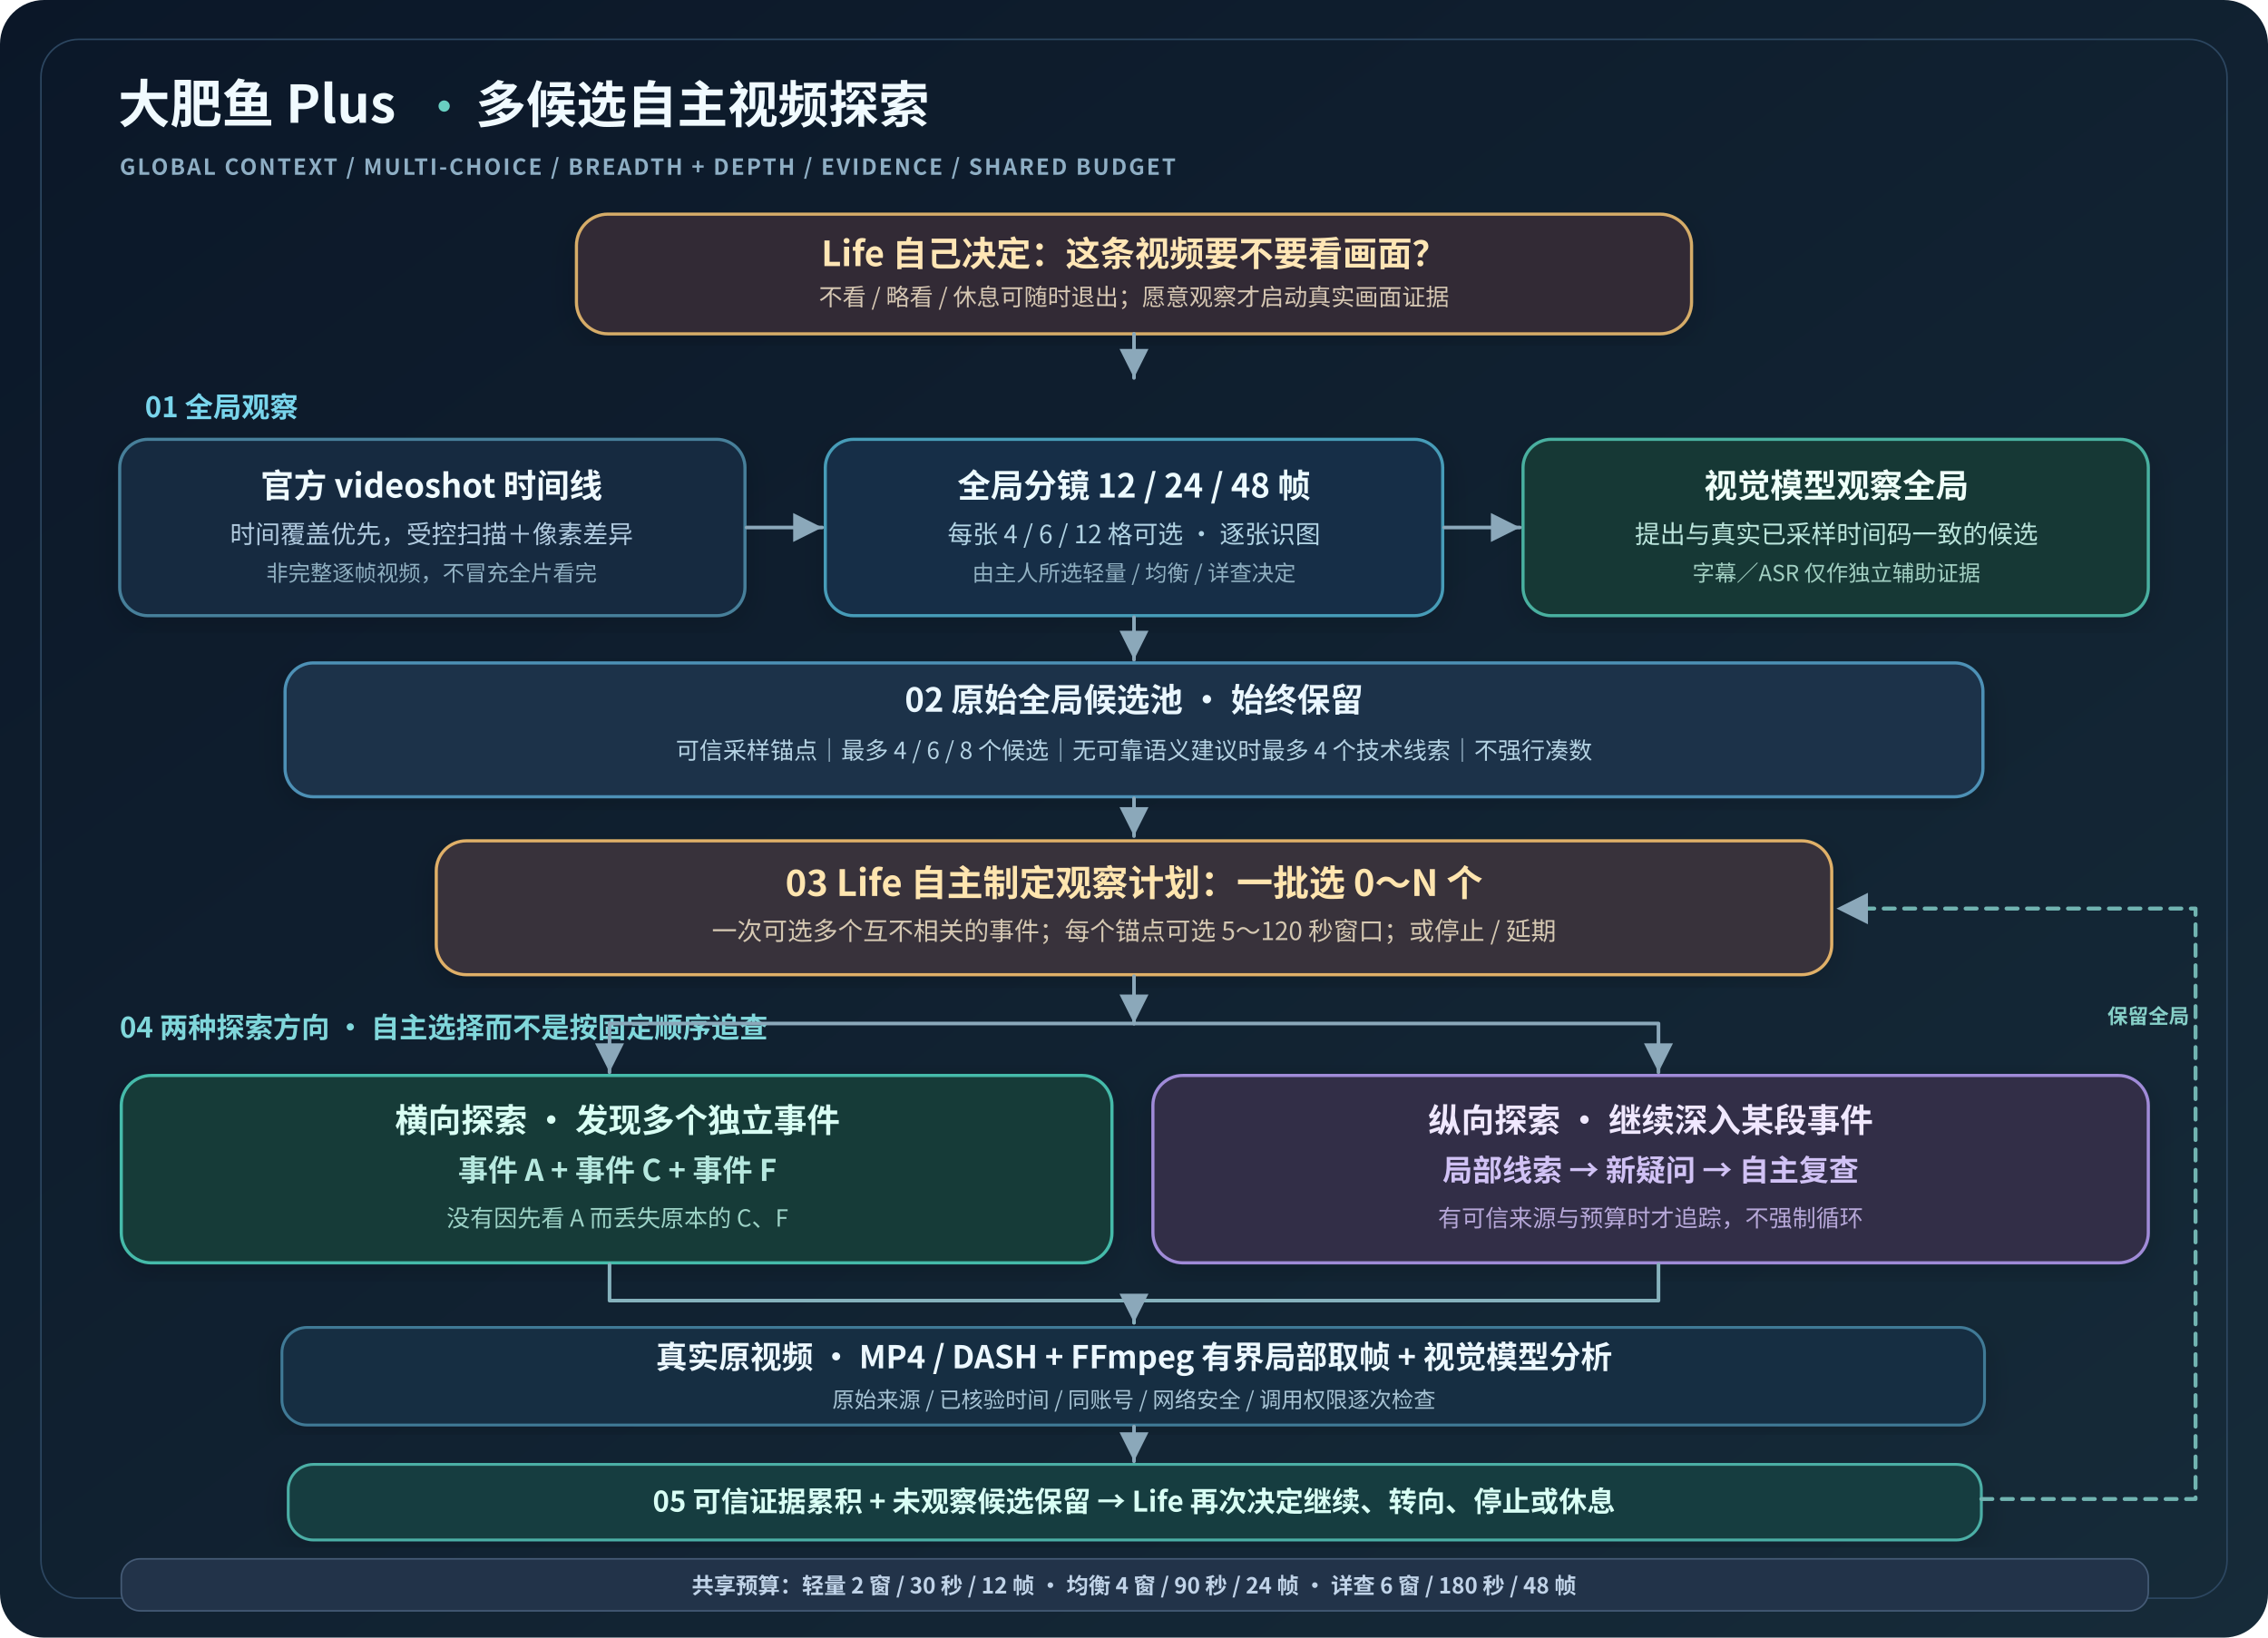
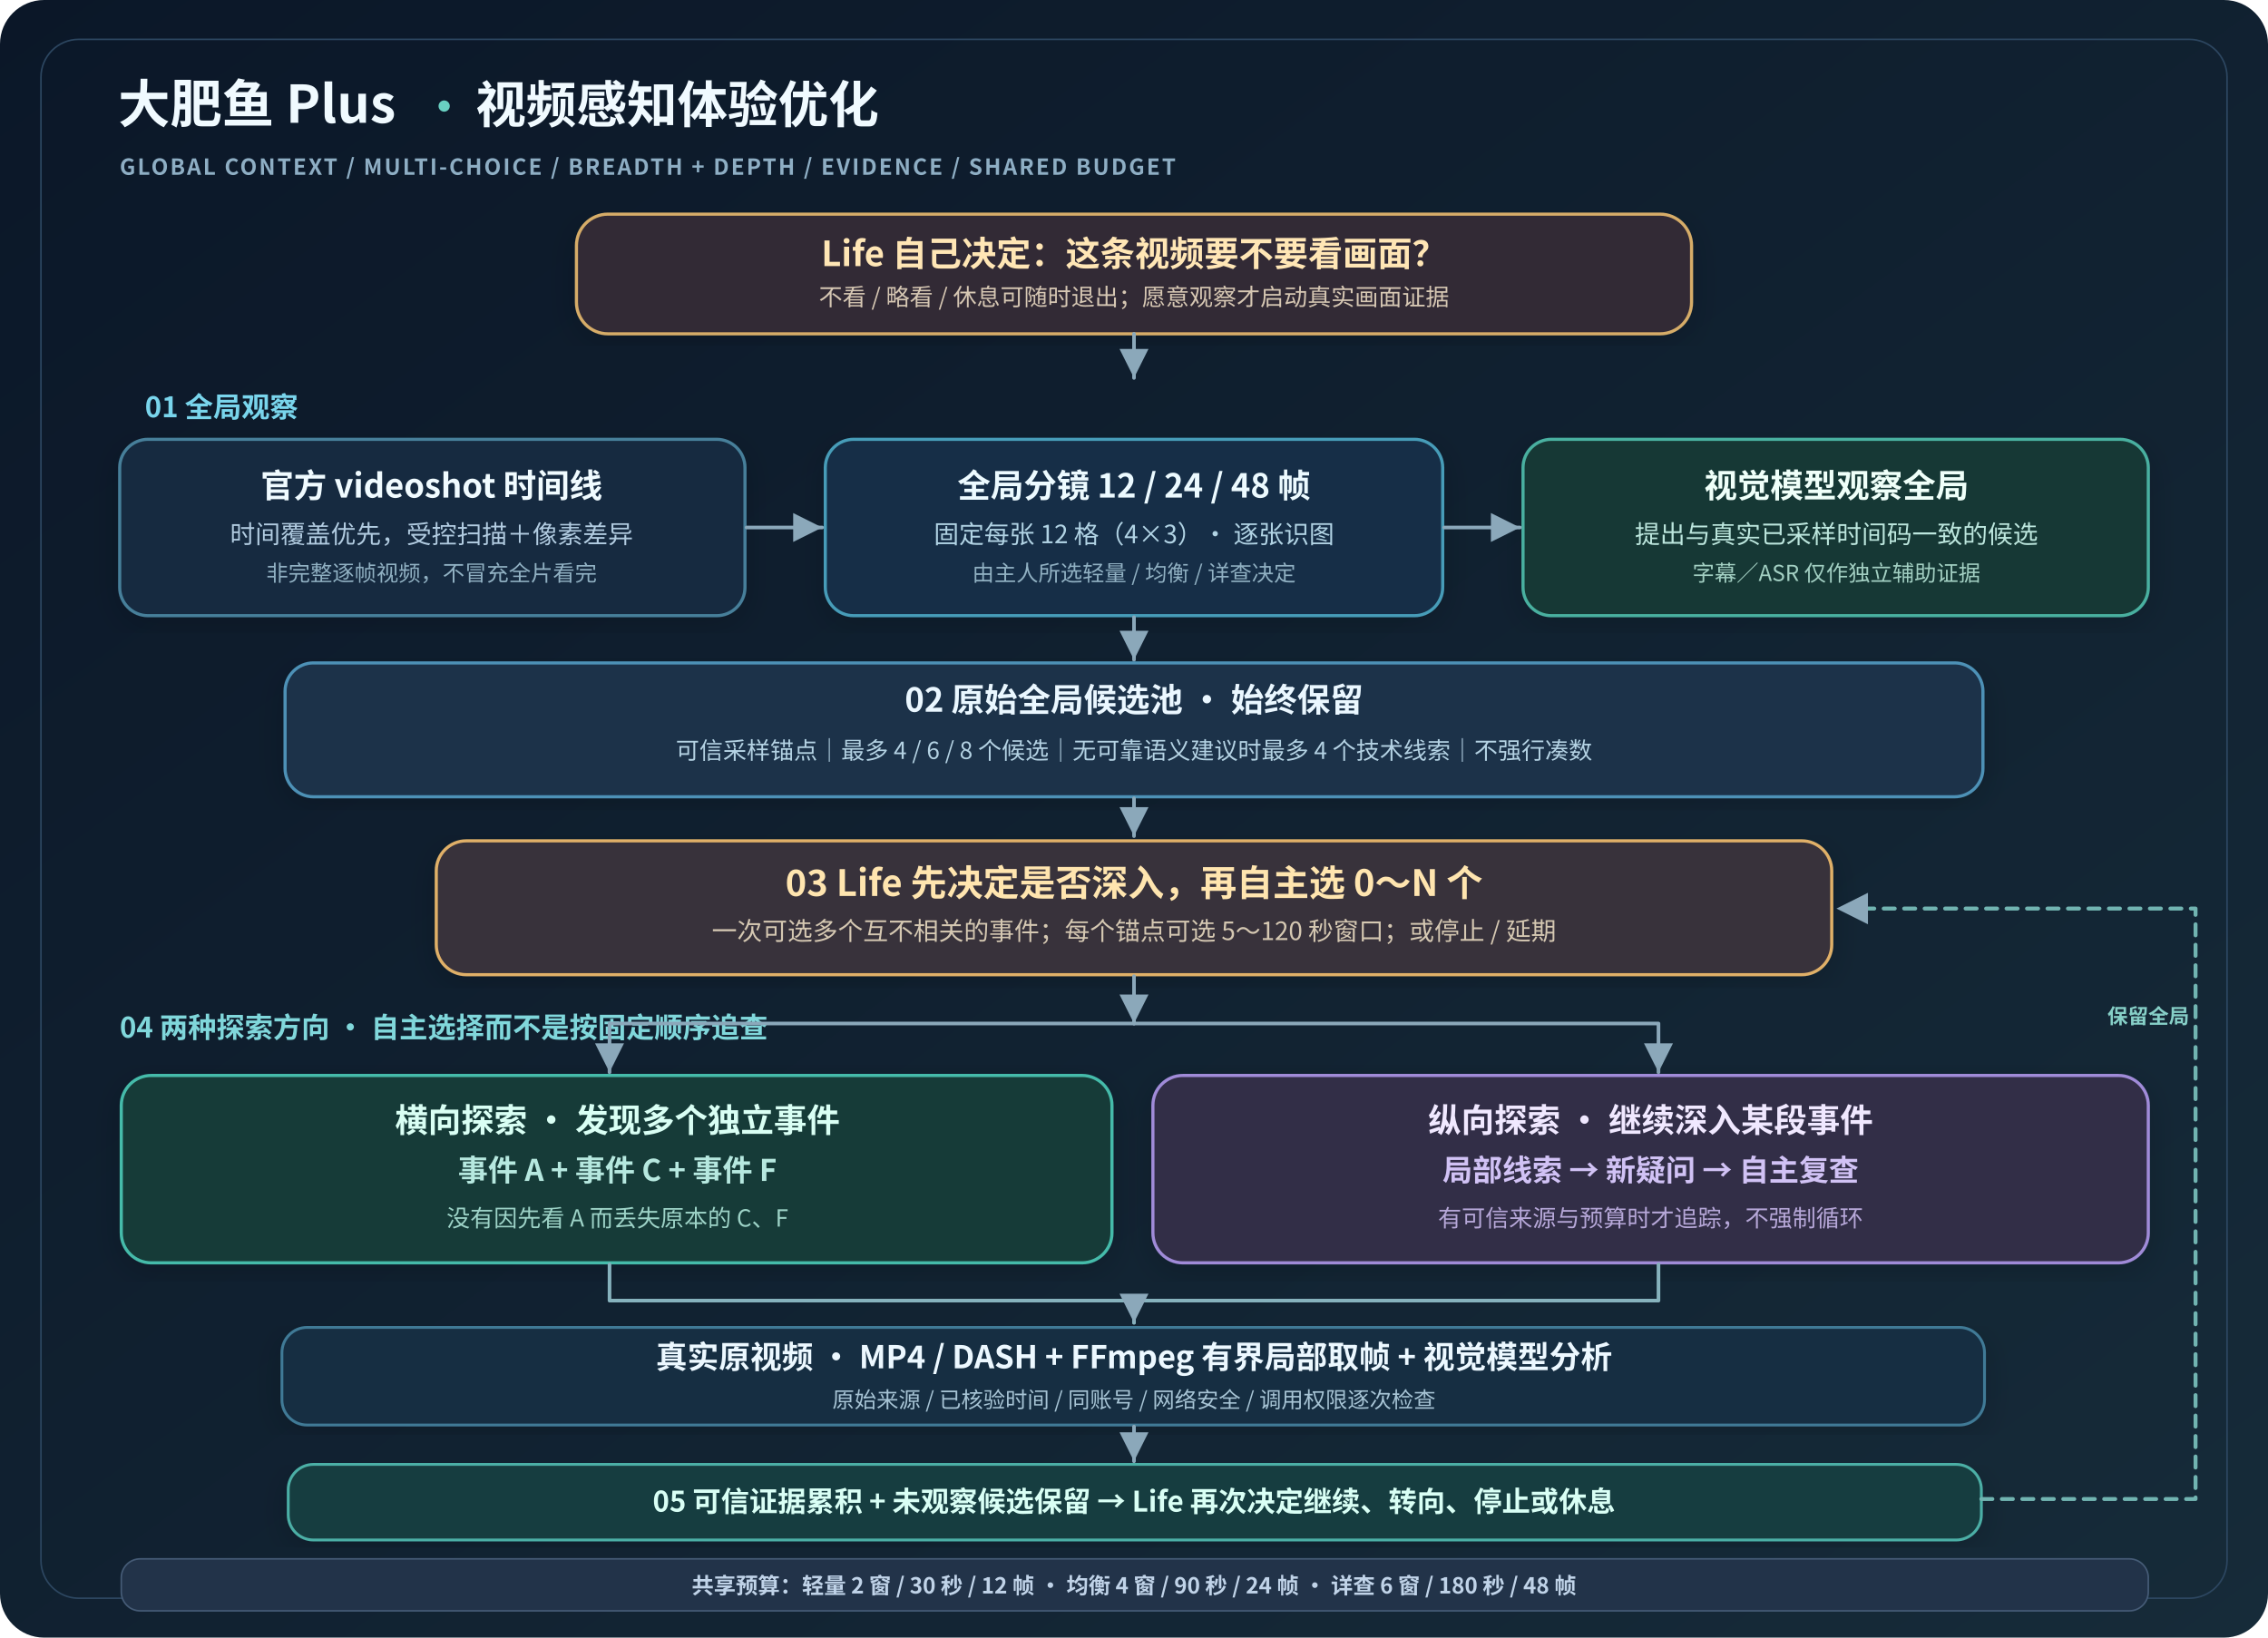
<svg xmlns="http://www.w3.org/2000/svg" width="1440" height="1040" viewBox="0 0 1440 1040" role="img" aria-labelledby="t d">
  <defs>
    <linearGradient id="bg" x1="0" y1="0" x2="1" y2="1">
      <stop stop-color="#0b1728" />
      <stop offset="1" stop-color="#162b39" />
    </linearGradient>
    <linearGradient id="aqua" x1="0" y1="0" x2="1" y2="0">
      <stop stop-color="#3cc8b4" />
      <stop offset="1" stop-color="#50a5df" />
    </linearGradient>
    <marker id="arrow" markerWidth="9" markerHeight="9" refX="8" refY="4" orient="auto">
      <path d="M0 0L8 4L0 8Z" fill="#8ba8ba" />
    </marker>
    <filter id="shadow">
      <feDropShadow dx="0" dy="5" stdDeviation="10" flood-color="#000" flood-opacity=".17" />
    </filter>
  </defs>
  <rect x="0" y="0" width="1440" height="1040" rx="28" fill="url(#bg)" />
  <rect x="26" y="25" width="1388" height="990" rx="24" fill="none" stroke="#2c4660" stroke-width="1" />
  <text x="75" y="78" font-family="Noto Sans CJK SC,Microsoft YaHei,PingFang SC,sans-serif" font-size="33" fill="#F0FAFF" font-weight="700" text-anchor="start" letter-spacing="0">大肥鱼 Plus</text>
  <text x="268" y="78" font-family="Noto Sans CJK SC,Microsoft YaHei,PingFang SC,sans-serif" font-size="28" fill="#69d0c2" font-weight="700" text-anchor="start" letter-spacing="0">·</text>
-   <text x="302" y="78" font-family="Noto Sans CJK SC,Microsoft YaHei,PingFang SC,sans-serif" font-size="32" fill="#F0FAFF" font-weight="700" text-anchor="start" letter-spacing="0">多候选自主视频探索</text>
+   <text x="302" y="78" font-family="Noto Sans CJK SC,Microsoft YaHei,PingFang SC,sans-serif" font-size="32" fill="#F0FAFF" font-weight="700" text-anchor="start" letter-spacing="0">视频感知体验优化</text>
  <text x="76" y="111" font-family="Noto Sans CJK SC,Microsoft YaHei,PingFang SC,sans-serif" font-size="14" fill="#8eaec4" font-weight="600" text-anchor="start" letter-spacing="1.2">GLOBAL CONTEXT  /  MULTI-CHOICE  /  BREADTH + DEPTH  /  EVIDENCE  /  SHARED BUDGET</text>
  <rect x="366" y="136" width="708" height="76" rx="20" fill="#322b35" stroke="#d6ac68" stroke-width="2" filter="url(#shadow)" />
  <text x="720" y="169" font-family="Noto Sans CJK SC,Microsoft YaHei,PingFang SC,sans-serif" font-size="22" fill="#ffe6b5" font-weight="700" text-anchor="middle" letter-spacing="0">Life 自己决定：这条视频要不要看画面？</text>
  <text x="720" y="194" font-family="Noto Sans CJK SC,Microsoft YaHei,PingFang SC,sans-serif" font-size="15" fill="#d6c7b3" font-weight="400" text-anchor="middle" letter-spacing="0">不看 / 略看 / 休息可随时退出；愿意观察才启动真实画面证据</text>
  <path d="M720 212 L720 240" fill="none" stroke="#8ba8ba" stroke-width="2.3" stroke-linecap="round" marker-end="url(#arrow)" />
  <text x="92" y="265" font-family="Noto Sans CJK SC,Microsoft YaHei,PingFang SC,sans-serif" font-size="18" fill="#79d5ec" font-weight="700" text-anchor="start" letter-spacing="0">01  全局观察</text>
  <rect x="76" y="279" width="397" height="112" rx="18" fill="#142a3f" stroke="#467f9a" stroke-width="2" filter="url(#shadow)" />
  <text x="274" y="316" font-family="Noto Sans CJK SC,Microsoft YaHei,PingFang SC,sans-serif" font-size="21" fill="#f0fbff" font-weight="700" text-anchor="middle" letter-spacing="0">官方 videoshot 时间线</text>
  <text x="274" y="345" font-family="Noto Sans CJK SC,Microsoft YaHei,PingFang SC,sans-serif" font-size="16" fill="#b1cbe0" font-weight="400" text-anchor="middle" letter-spacing="0">时间覆盖优先，受控扫描＋像素差异</text>
  <text x="274" y="369" font-family="Noto Sans CJK SC,Microsoft YaHei,PingFang SC,sans-serif" font-size="14" fill="#90b0c2" font-weight="400" text-anchor="middle" letter-spacing="0">非完整逐帧视频，不冒充全片看完</text>
  <rect x="524" y="279" width="392" height="112" rx="18" fill="#142f46" stroke="#469cb8" stroke-width="2" filter="url(#shadow)" />
  <text x="720" y="316" font-family="Noto Sans CJK SC,Microsoft YaHei,PingFang SC,sans-serif" font-size="21" fill="#ecfaff" font-weight="700" text-anchor="middle" letter-spacing="0">全局分镜  12 / 24 / 48 帧</text>
-   <text x="720" y="345" font-family="Noto Sans CJK SC,Microsoft YaHei,PingFang SC,sans-serif" font-size="16" fill="#b1d3e4" font-weight="400" text-anchor="middle" letter-spacing="0">每张 4 / 6 / 12 格可选 · 逐张识图</text>
+   <text x="720" y="345" font-family="Noto Sans CJK SC,Microsoft YaHei,PingFang SC,sans-serif" font-size="16" fill="#b1d3e4" font-weight="400" text-anchor="middle" letter-spacing="0">固定每张 12 格（4×3）· 逐张识图</text>
  <text x="720" y="369" font-family="Noto Sans CJK SC,Microsoft YaHei,PingFang SC,sans-serif" font-size="14" fill="#90b0c2" font-weight="400" text-anchor="middle" letter-spacing="0">由主人所选轻量 / 均衡 / 详查决定</text>
  <rect x="967" y="279" width="397" height="112" rx="18" fill="#163934" stroke="#49b0a0" stroke-width="2" filter="url(#shadow)" />
  <text x="1166" y="316" font-family="Noto Sans CJK SC,Microsoft YaHei,PingFang SC,sans-serif" font-size="21" fill="#effff9" font-weight="700" text-anchor="middle" letter-spacing="0">视觉模型观察全局</text>
  <text x="1166" y="345" font-family="Noto Sans CJK SC,Microsoft YaHei,PingFang SC,sans-serif" font-size="16" fill="#bce6dd" font-weight="400" text-anchor="middle" letter-spacing="0">提出与真实已采样时间码一致的候选</text>
  <text x="1166" y="369" font-family="Noto Sans CJK SC,Microsoft YaHei,PingFang SC,sans-serif" font-size="14" fill="#a2cfc2" font-weight="400" text-anchor="middle" letter-spacing="0">字幕／ASR 仅作独立辅助证据</text>
  <path d="M474 335 L522 335" fill="none" stroke="#8ba8ba" stroke-width="2.3" stroke-linecap="round" marker-end="url(#arrow)" />
  <path d="M917 335 L965 335" fill="none" stroke="#8ba8ba" stroke-width="2.3" stroke-linecap="round" marker-end="url(#arrow)" />
  <path d="M720 392 L720 419" fill="none" stroke="#8ba8ba" stroke-width="2.3" stroke-linecap="round" marker-end="url(#arrow)" />
  <rect x="181" y="421" width="1078" height="85" rx="18" fill="#1a3048" stroke="#4e91b6" stroke-width="2" filter="url(#shadow)" />
  <text x="720" y="452" font-family="Noto Sans CJK SC,Microsoft YaHei,PingFang SC,sans-serif" font-size="21" fill="#eaf7ff" font-weight="700" text-anchor="middle" letter-spacing="0">02  原始全局候选池 · 始终保留</text>
  <text x="720" y="482" font-family="Noto Sans CJK SC,Microsoft YaHei,PingFang SC,sans-serif" font-size="15" fill="#b4d2e3" font-weight="400" text-anchor="middle" letter-spacing="0">可信采样锚点｜最多 4 / 6 / 8 个候选｜无可靠语义建议时最多 4 个技术线索｜不强行凑数</text>
  <path d="M720 507 L720 531" fill="none" stroke="#8ba8ba" stroke-width="2.3" stroke-linecap="round" marker-end="url(#arrow)" />
  <rect x="277" y="534" width="886" height="85" rx="19" fill="#38313a" stroke="#e0b068" stroke-width="2" filter="url(#shadow)" />
-   <text x="720" y="569" font-family="Noto Sans CJK SC,Microsoft YaHei,PingFang SC,sans-serif" font-size="23" fill="#ffe5af" font-weight="700" text-anchor="middle" letter-spacing="0">03  Life 自主制定观察计划：一批选 0～N 个</text>
+   <text x="720" y="569" font-family="Noto Sans CJK SC,Microsoft YaHei,PingFang SC,sans-serif" font-size="23" fill="#ffe5af" font-weight="700" text-anchor="middle" letter-spacing="0">03  Life 先决定是否深入，再自主选 0～N 个</text>
  <text x="720" y="597" font-family="Noto Sans CJK SC,Microsoft YaHei,PingFang SC,sans-serif" font-size="16" fill="#d5c8b2" font-weight="400" text-anchor="middle" letter-spacing="0">一次可选多个互不相关的事件；每个锚点可选 5～120 秒窗口；或停止 / 延期</text>
  <text x="76" y="659" font-family="Noto Sans CJK SC,Microsoft YaHei,PingFang SC,sans-serif" font-size="18" fill="#80d7db" font-weight="700" text-anchor="start" letter-spacing="0">04  两种探索方向 · 自主选择而不是按固定顺序追查</text>
  <path d="M720 620 L720 650" fill="none" stroke="#8ba8ba" stroke-width="2.3" stroke-linecap="round" marker-end="url(#arrow)" />
  <path d="M720 650 L387 650 L387 681" fill="none" stroke="#8ba8ba" stroke-width="2.3" stroke-linecap="round" stroke-linejoin="round" marker-end="url(#arrow)" />
  <path d="M720 650 L1053 650 L1053 681" fill="none" stroke="#8ba8ba" stroke-width="2.3" stroke-linecap="round" stroke-linejoin="round" marker-end="url(#arrow)" />
  <rect x="77" y="683" width="629" height="119" rx="19" fill="#173b37" stroke="#45bbaa" stroke-width="2" filter="url(#shadow)" />
  <text x="392" y="719" font-family="Noto Sans CJK SC,Microsoft YaHei,PingFang SC,sans-serif" font-size="21" fill="#d9fff4" font-weight="700" text-anchor="middle" letter-spacing="0">横向探索 · 发现多个独立事件</text>
  <text x="392" y="750" font-family="Noto Sans CJK SC,Microsoft YaHei,PingFang SC,sans-serif" font-size="19" fill="#b6e8df" font-weight="600" text-anchor="middle" letter-spacing="0">事件 A   +   事件 C   +   事件 F</text>
  <text x="392" y="779" font-family="Noto Sans CJK SC,Microsoft YaHei,PingFang SC,sans-serif" font-size="15" fill="#9dd3c7" font-weight="400" text-anchor="middle" letter-spacing="0">没有因先看 A 而丢失原本的 C、F</text>
  <rect x="732" y="683" width="632" height="119" rx="19" fill="#332e47" stroke="#a08bd8" stroke-width="2" filter="url(#shadow)" />
  <text x="1048" y="719" font-family="Noto Sans CJK SC,Microsoft YaHei,PingFang SC,sans-serif" font-size="21" fill="#f0e8ff" font-weight="700" text-anchor="middle" letter-spacing="0">纵向探索 · 继续深入某段事件</text>
  <text x="1048" y="750" font-family="Noto Sans CJK SC,Microsoft YaHei,PingFang SC,sans-serif" font-size="19" fill="#d1c2f5" font-weight="600" text-anchor="middle" letter-spacing="0">局部线索   →   新疑问   →   自主复查</text>
  <text x="1048" y="779" font-family="Noto Sans CJK SC,Microsoft YaHei,PingFang SC,sans-serif" font-size="15" fill="#b6a7d8" font-weight="400" text-anchor="middle" letter-spacing="0">有可信来源与预算时才追踪，不强制循环</text>
  <path d="M387 803 L387 826 L720 826 L720 840" fill="none" stroke="#86b2bd" stroke-width="2.3" stroke-linecap="round" stroke-linejoin="round" />
  <path d="M1053 803 L1053 826 L720 826 L720 840" fill="none" stroke="#86b2bd" stroke-width="2.3" stroke-linecap="round" stroke-linejoin="round" marker-end="url(#arrow)" />
  <rect x="179" y="843" width="1081" height="62" rx="16" fill="#152d42" stroke="#417a96" stroke-width="1.8" filter="url(#shadow)" />
  <text x="720" y="869" font-family="Noto Sans CJK SC,Microsoft YaHei,PingFang SC,sans-serif" font-size="20" fill="#ecf8ff" font-weight="700" text-anchor="middle" letter-spacing="0">真实原视频 · MP4 / DASH + FFmpeg 有界局部取帧 + 视觉模型分析</text>
  <text x="720" y="894" font-family="Noto Sans CJK SC,Microsoft YaHei,PingFang SC,sans-serif" font-size="14" fill="#a7c4d5" font-weight="400" text-anchor="middle" letter-spacing="0">原始来源 / 已核验时间 / 同账号 / 网络安全 / 调用权限逐次检查</text>
  <path d="M720 906 L720 928" fill="none" stroke="#8ba8ba" stroke-width="2.3" stroke-linecap="round" marker-end="url(#arrow)" />
  <rect x="183" y="930" width="1075" height="48" rx="16" fill="#193d40" stroke="#4cafa6" stroke-width="1.8" filter="url(#shadow)" />
  <text x="720" y="960" font-family="Noto Sans CJK SC,Microsoft YaHei,PingFang SC,sans-serif" font-size="18" fill="#d9fff5" font-weight="700" text-anchor="middle" letter-spacing="0">05  可信证据累积 + 未观察候选保留 → Life 再次决定继续、转向、停止或休息</text>
  <path d="M1258 952 L1394 952 L1394 577 L1166 577" fill="none" stroke="#71b4b1" stroke-width="2.5" stroke-linecap="round" stroke-linejoin="round" stroke-dasharray="7 6" marker-end="url(#arrow)" />
  <text x="1390" y="650" font-family="Noto Sans CJK SC,Microsoft YaHei,PingFang SC,sans-serif" font-size="13" fill="#86cfc7" font-weight="600" text-anchor="end" letter-spacing="0">保留全局</text>
  <rect x="77" y="990" width="1287" height="33" rx="12" fill="#223349" stroke="#455b76" stroke-width="1" />
  <text x="720" y="1012" font-family="Noto Sans CJK SC,Microsoft YaHei,PingFang SC,sans-serif" font-size="14" fill="#c0d3e8" font-weight="600" text-anchor="middle" letter-spacing="0">共享预算：轻量 2 窗 / 30 秒 / 12 帧    ·    均衡 4 窗 / 90 秒 / 24 帧    ·    详查 6 窗 / 180 秒 / 48 帧</text>
</svg>
